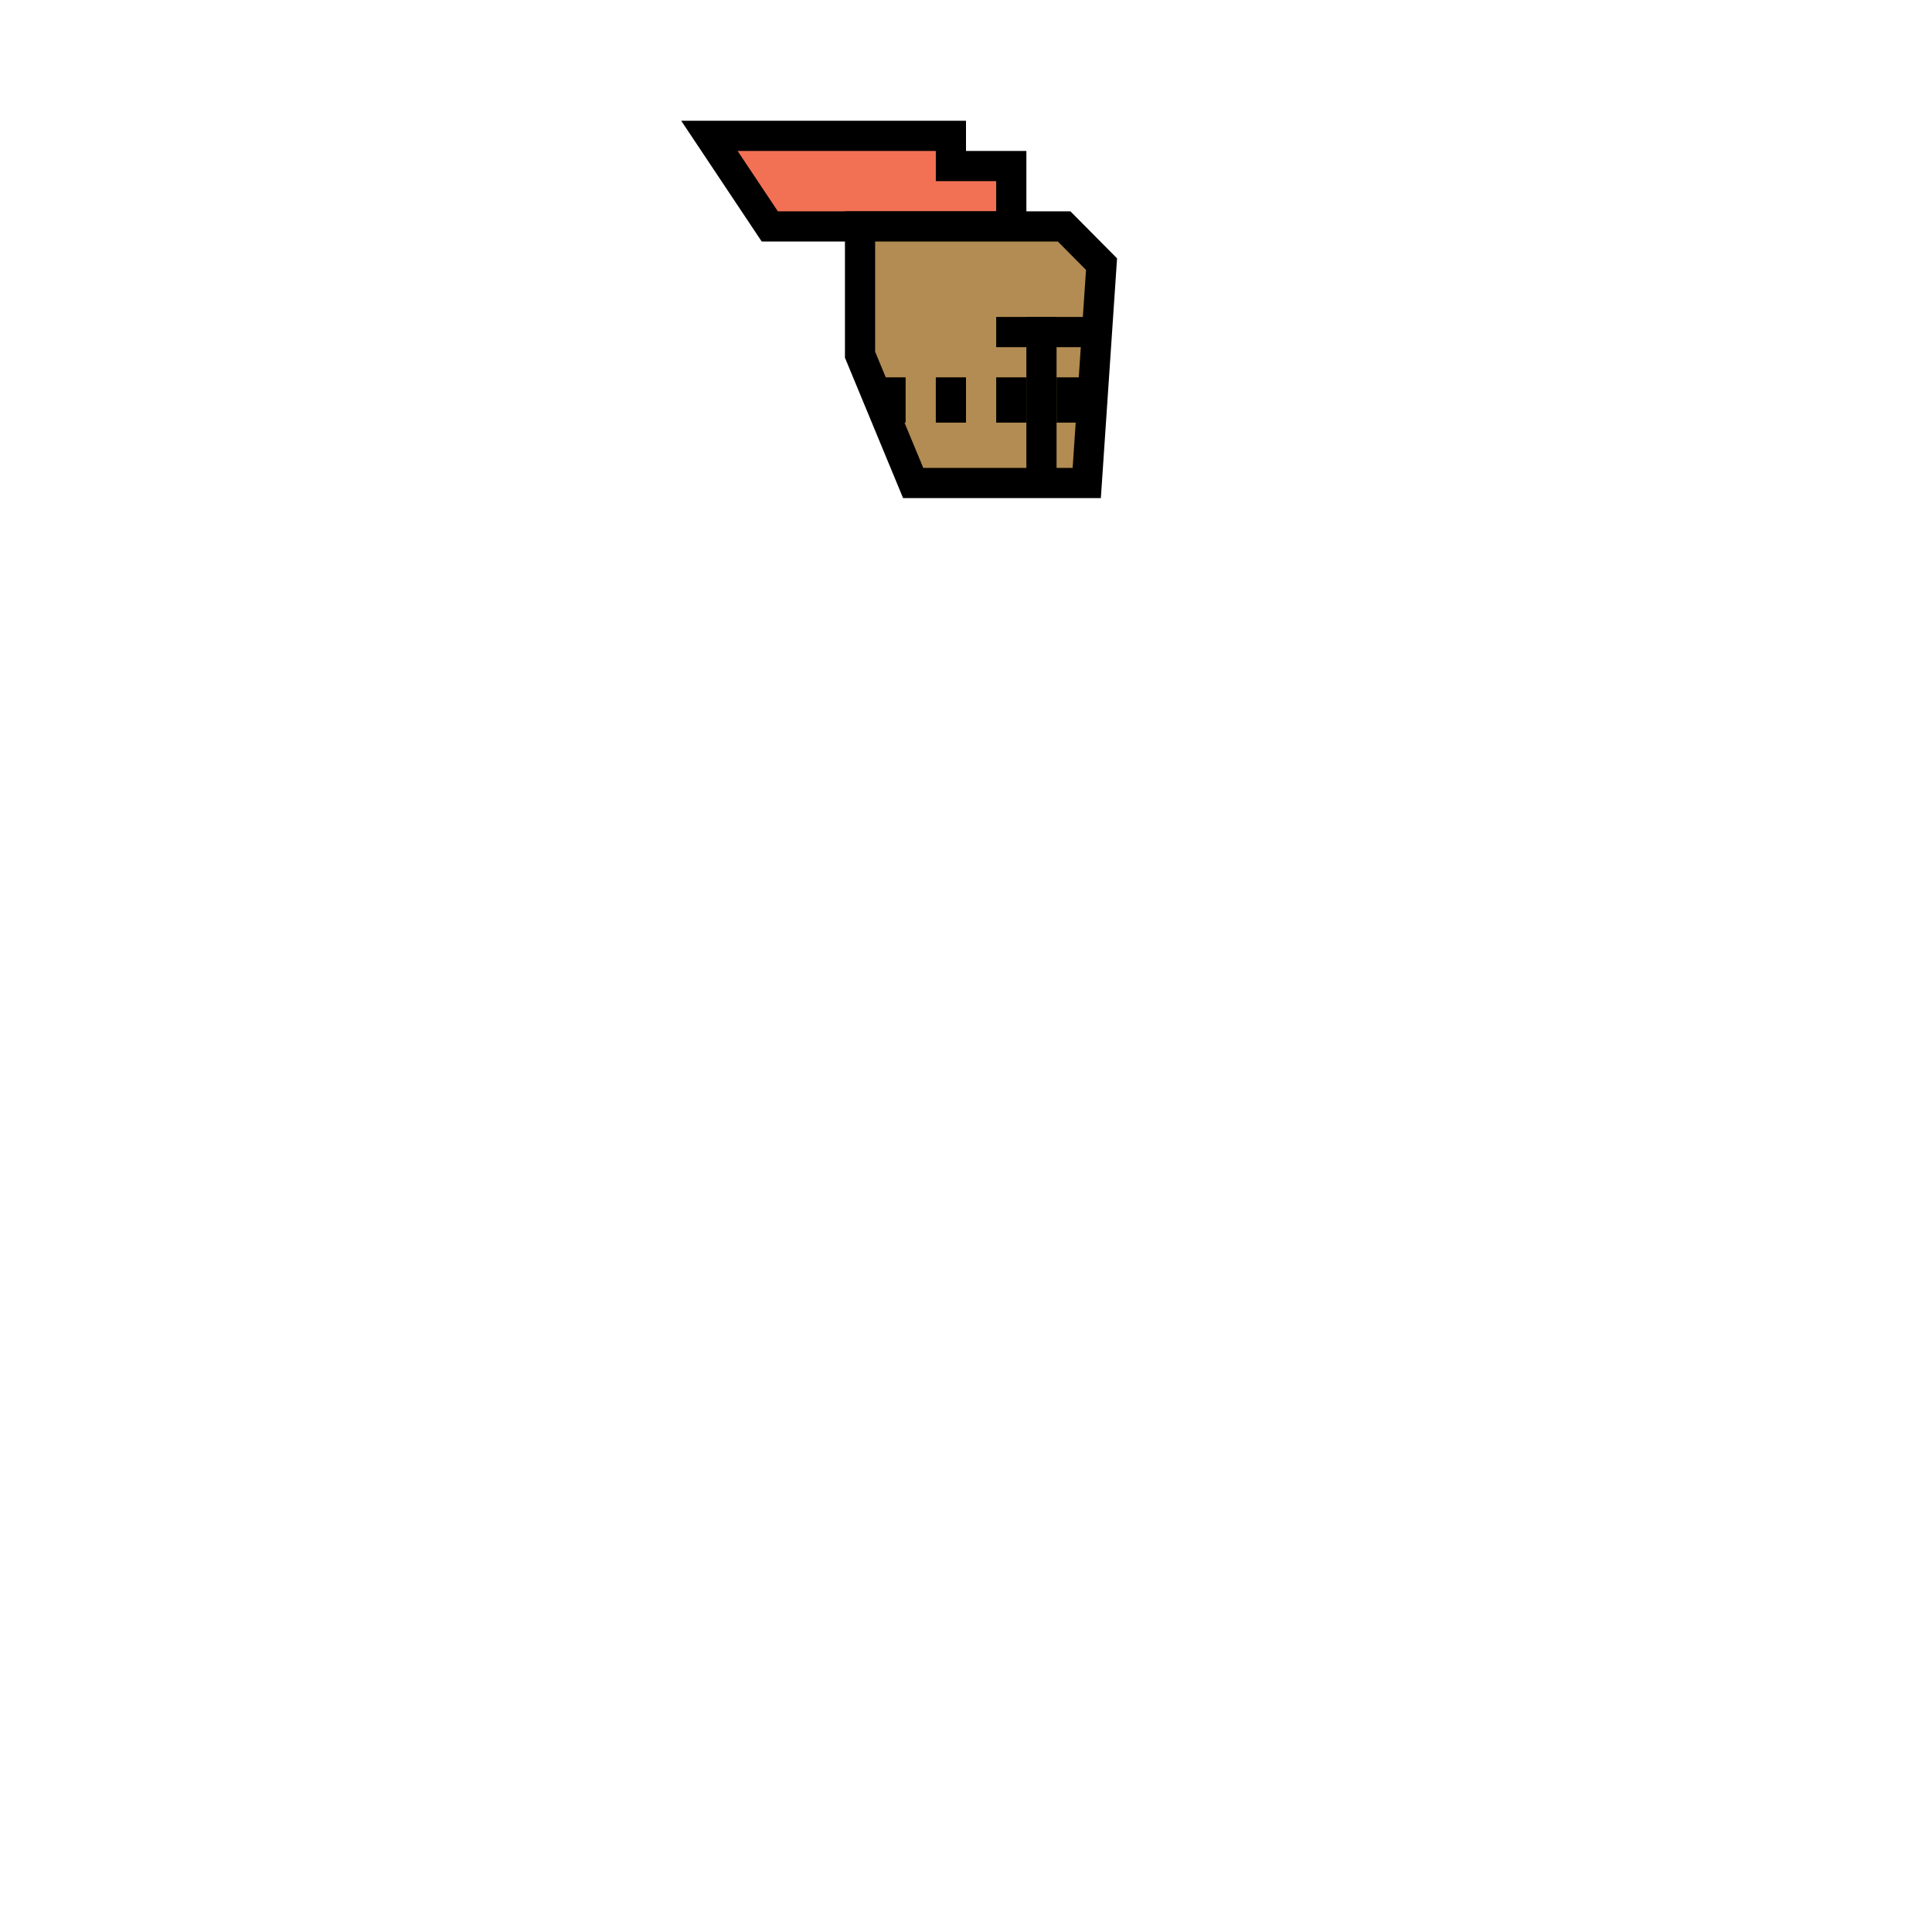
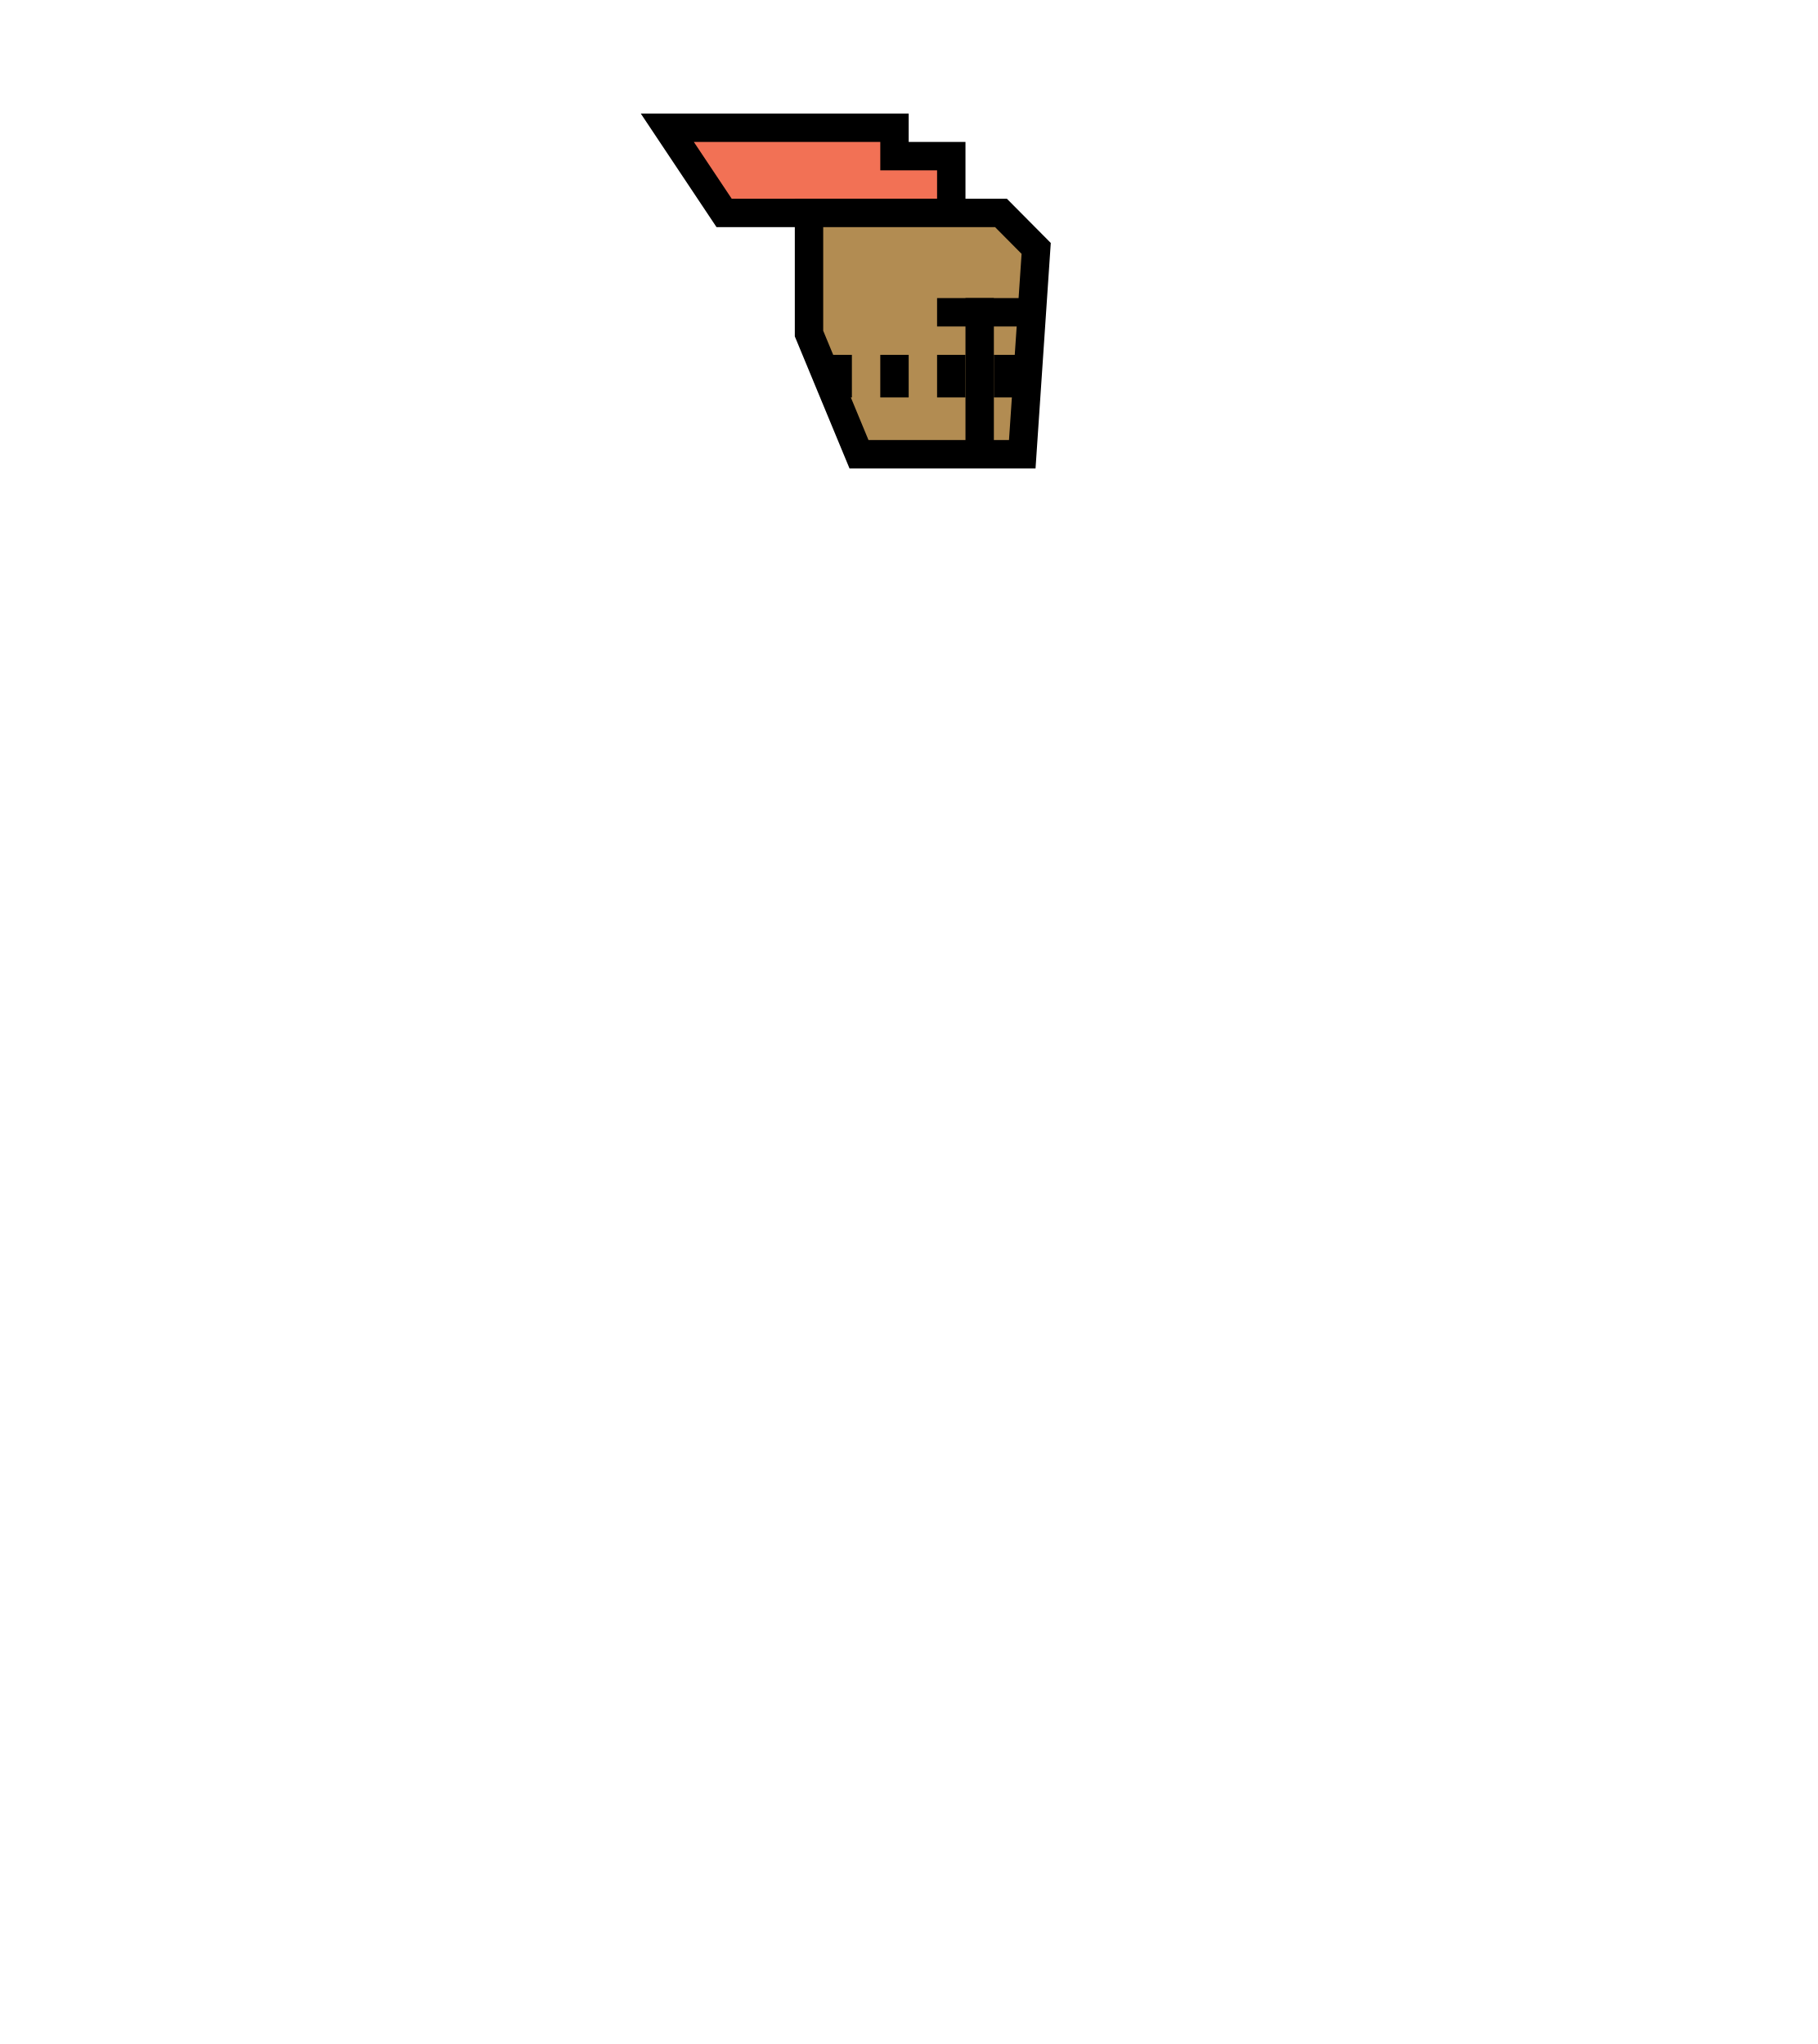
- <svg xmlns="http://www.w3.org/2000/svg" width="128" height="128" viewBox="0 0 128 128" fill="none">
+ <svg xmlns="http://www.w3.org/2000/svg" width="128" height="144" viewBox="0 0 128 144" fill="none">
  <path d="M63 9L47 9L51 15L67 15V11H63V9Z" fill="#F27155" stroke="black" stroke-width="2" />
  <path d="M56.98 23.5L60.5 32H64.5H72L72.98 17.5L70.5 15H56.98V23.5Z" fill="#B28C52" stroke="black" stroke-width="2" />
  <path d="M69 21L69 32" stroke="black" stroke-width="2" />
  <path d="M71 25L71 28" stroke="black" stroke-width="2" />
  <path d="M67 25L67 28" stroke="black" stroke-width="2" />
  <path d="M63 25L63 28" stroke="black" stroke-width="2" />
  <path d="M59 25L59 28" stroke="black" stroke-width="2" />
  <path d="M72 22L66 22" stroke="black" stroke-width="2" />
</svg>
